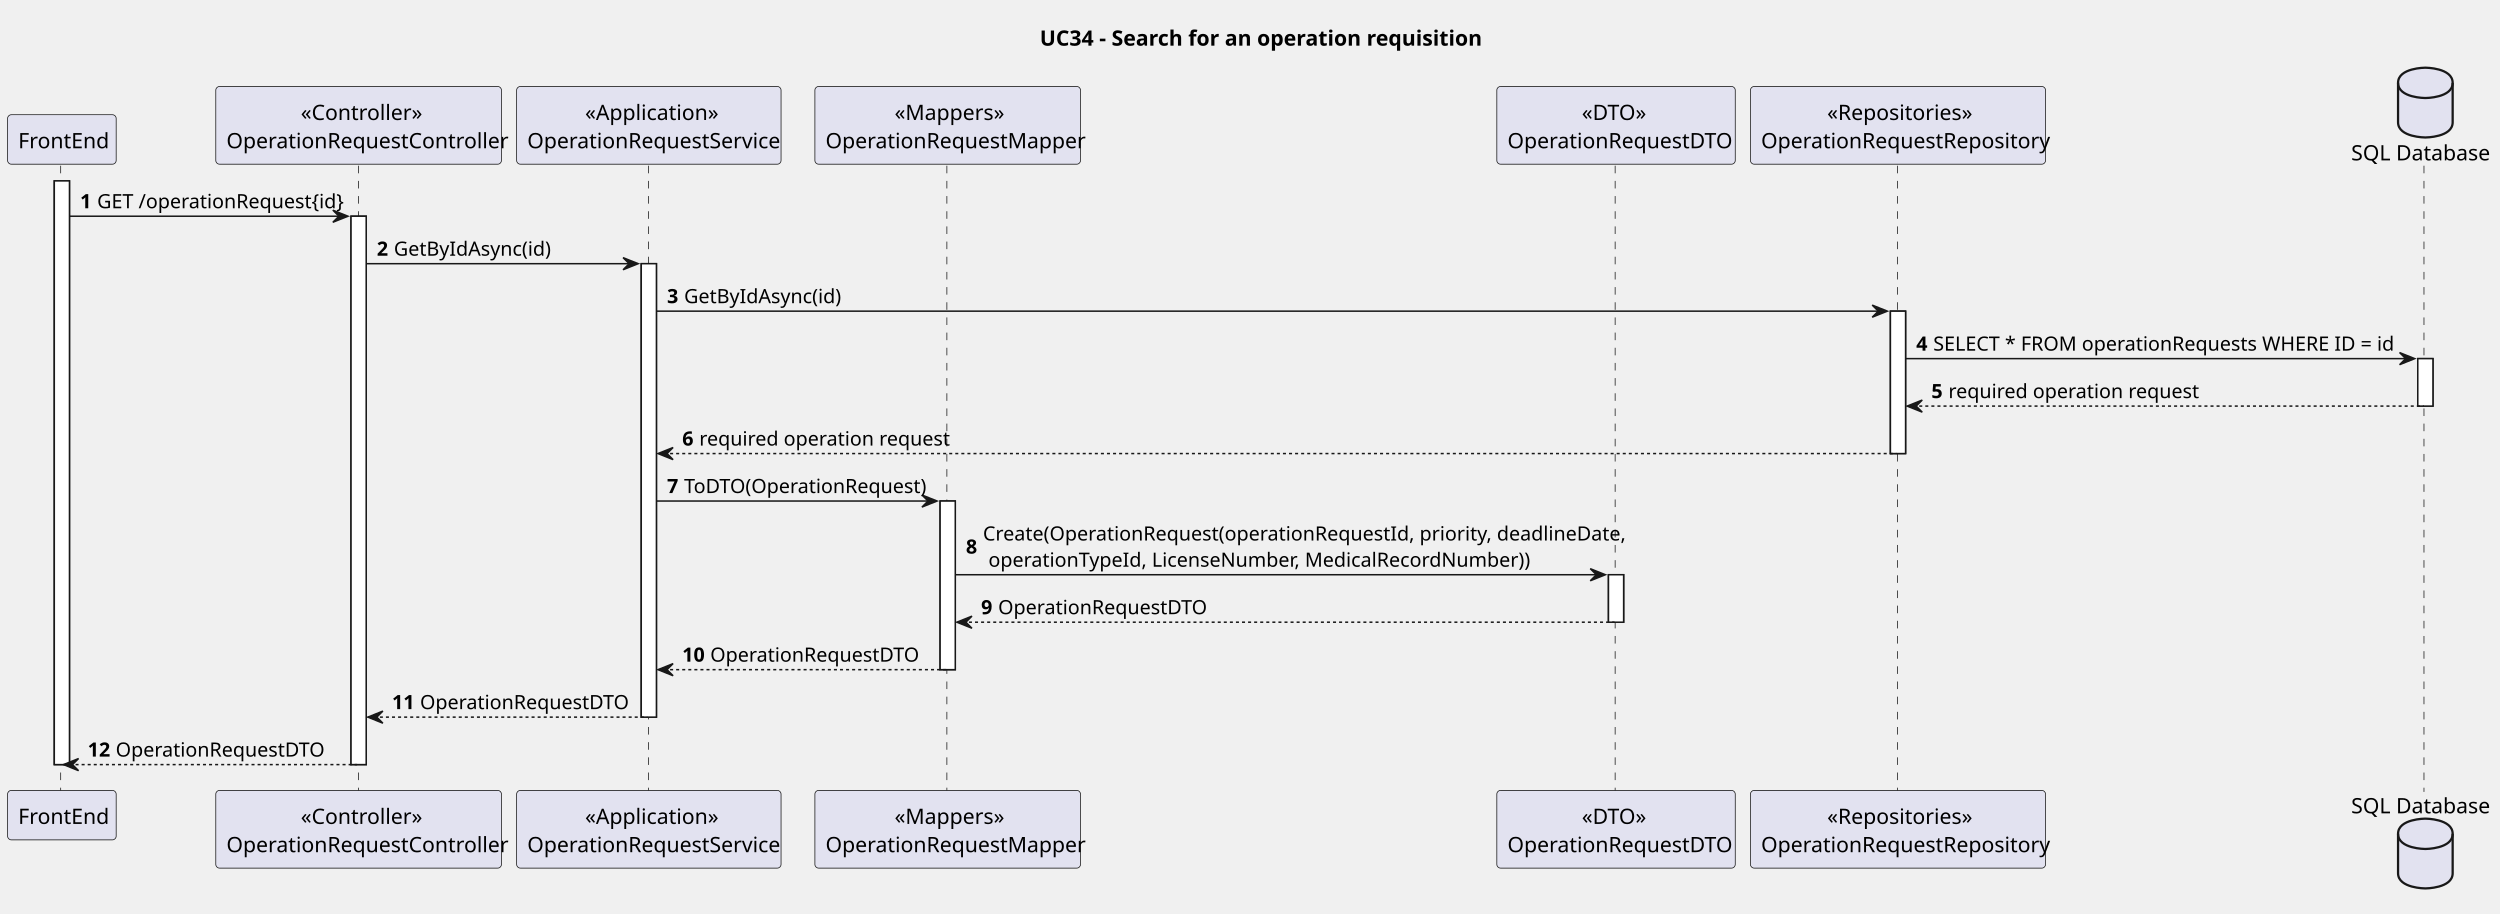
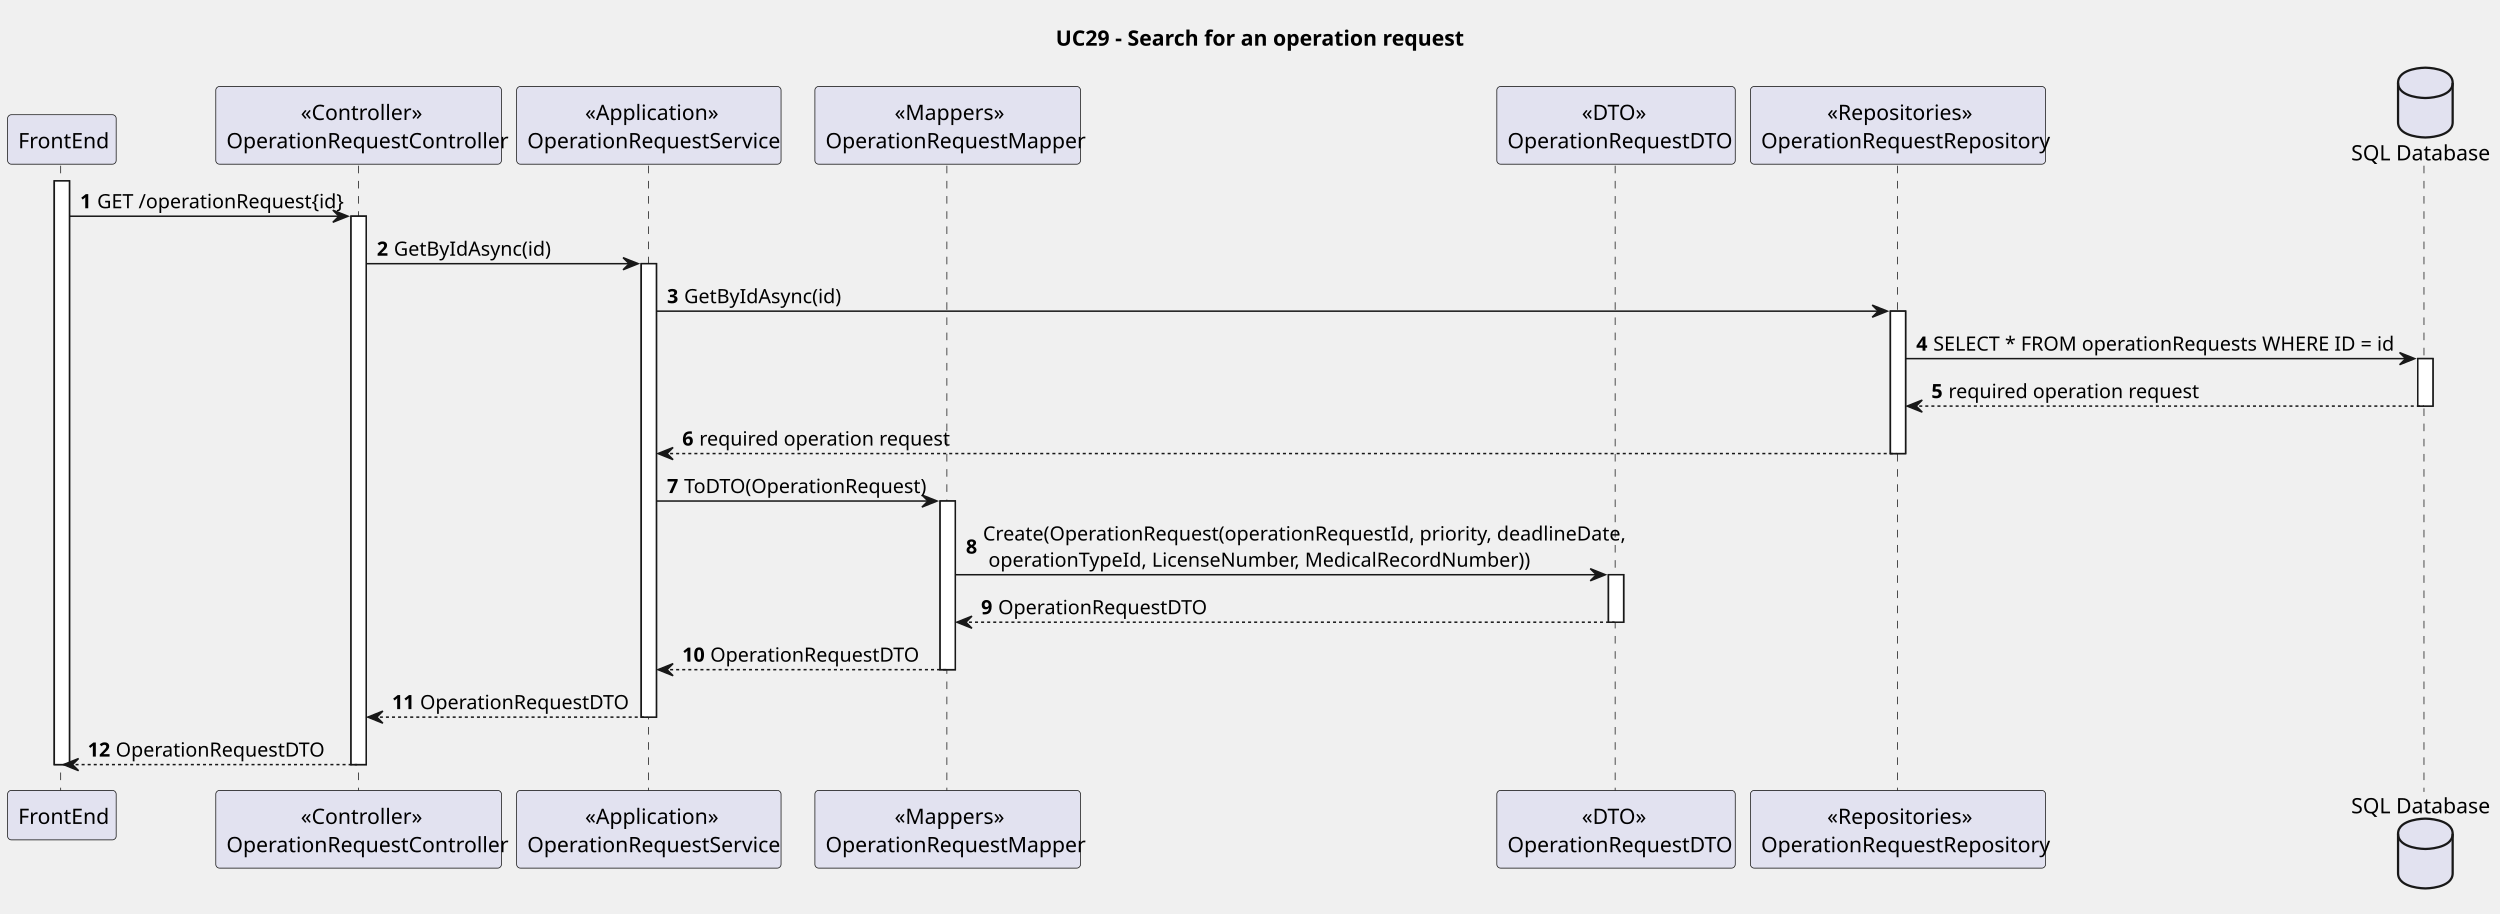
<svg xmlns="http://www.w3.org/2000/svg" contentStyleType="text/css" height="602px" preserveAspectRatio="none" style="width:1648px;height:602px;background:#FFFFFF;" version="1.1" viewBox="0 0 1648 602" width="1648px" zoomAndPan="magnify">
  <defs />
  <g>
-     <text fill="#000000" font-family="sans-serif" font-size="14" font-weight="bold" lengthAdjust="spacing" textLength="280.827" x="685.443" y="30.107">UC34 - Search for an operation requisition</text>
+     <text fill="#000000" font-family="sans-serif" font-size="14" font-weight="bold" lengthAdjust="spacing" textLength="259.841" x="695.937" y="30.107">UC29 - Search for an operation request</text>
    <rect fill="#FFFFFF" height="384.783" style="stroke:#181818;stroke-width:1.0;" width="10" x="35.793" y="119.242" />
    <rect fill="#FFFFFF" height="361.492" style="stroke:#181818;stroke-width:1.0;" width="10" x="231.401" y="142.533" />
    <rect fill="#FFFFFF" height="298.91" style="stroke:#181818;stroke-width:1.0;" width="10" x="422.714" y="173.824" />
    <rect fill="#FFFFFF" height="111.164" style="stroke:#181818;stroke-width:1.0;" width="10" x="619.725" y="330.279" />
    <rect fill="#FFFFFF" height="31.291" style="stroke:#181818;stroke-width:1.0;" width="10" x="1060.295" y="378.861" />
    <rect fill="#FFFFFF" height="93.873" style="stroke:#181818;stroke-width:1.0;" width="10" x="1246.156" y="205.115" />
    <rect fill="#FFFFFF" height="31.291" style="stroke:#181818;stroke-width:1.0;" width="10" x="1593.797" y="236.406" />
    <line style="stroke:#181818;stroke-width:0.5;stroke-dasharray:5.0,5.0;" x1="40" x2="40" y1="109.242" y2="522.025" />
    <line style="stroke:#181818;stroke-width:0.5;stroke-dasharray:5.0,5.0;" x1="236.243" x2="236.243" y1="109.242" y2="522.025" />
    <line style="stroke:#181818;stroke-width:0.5;stroke-dasharray:5.0,5.0;" x1="427.559" x2="427.559" y1="109.242" y2="522.025" />
    <line style="stroke:#181818;stroke-width:0.5;stroke-dasharray:5.0,5.0;" x1="624.177" x2="624.177" y1="109.242" y2="522.025" />
    <line style="stroke:#181818;stroke-width:0.5;stroke-dasharray:5.0,5.0;" x1="1064.706" x2="1064.706" y1="109.242" y2="522.025" />
    <line style="stroke:#181818;stroke-width:0.5;stroke-dasharray:5.0,5.0;" x1="1250.884" x2="1250.884" y1="109.242" y2="522.025" />
    <line style="stroke:#181818;stroke-width:0.5;stroke-dasharray:5.0,5.0;" x1="1597.88" x2="1597.88" y1="109.242" y2="522.025" />
    <rect fill="#E2E2F0" height="32.621" rx="2.5" ry="2.5" style="stroke:#181818;stroke-width:0.5;" width="71.586" x="5" y="75.621" />
    <text fill="#000000" font-family="sans-serif" font-size="14" lengthAdjust="spacing" textLength="57.586" x="12" y="97.728">FrontEnd</text>
    <rect fill="#E2E2F0" height="32.621" rx="2.5" ry="2.5" style="stroke:#181818;stroke-width:0.5;" width="71.586" x="5" y="521.025" />
    <text fill="#000000" font-family="sans-serif" font-size="14" lengthAdjust="spacing" textLength="57.586" x="12" y="543.133">FrontEnd</text>
    <rect fill="#E2E2F0" height="51.242" rx="2.5" ry="2.5" style="stroke:#181818;stroke-width:0.5;" width="188.316" x="142.243" y="57" />
    <text fill="#000000" font-family="sans-serif" font-size="14" lengthAdjust="spacing" textLength="76.262" x="198.27" y="79.107">«Controller»</text>
    <text fill="#000000" font-family="sans-serif" font-size="14" lengthAdjust="spacing" textLength="174.316" x="149.243" y="97.728">OperationRequestController</text>
    <rect fill="#E2E2F0" height="51.242" rx="2.5" ry="2.5" style="stroke:#181818;stroke-width:0.5;" width="188.316" x="142.243" y="521.025" />
    <text fill="#000000" font-family="sans-serif" font-size="14" lengthAdjust="spacing" textLength="76.262" x="198.27" y="543.133">«Controller»</text>
    <text fill="#000000" font-family="sans-serif" font-size="14" lengthAdjust="spacing" textLength="174.316" x="149.243" y="561.754">OperationRequestController</text>
    <rect fill="#E2E2F0" height="51.242" rx="2.5" ry="2.5" style="stroke:#181818;stroke-width:0.5;" width="174.31" x="340.559" y="57" />
    <text fill="#000000" font-family="sans-serif" font-size="14" lengthAdjust="spacing" textLength="84.061" x="385.683" y="79.107">«Application»</text>
    <text fill="#000000" font-family="sans-serif" font-size="14" lengthAdjust="spacing" textLength="160.31" x="347.559" y="97.728">OperationRequestService</text>
    <rect fill="#E2E2F0" height="51.242" rx="2.5" ry="2.5" style="stroke:#181818;stroke-width:0.5;" width="174.31" x="340.559" y="521.025" />
    <text fill="#000000" font-family="sans-serif" font-size="14" lengthAdjust="spacing" textLength="84.061" x="385.683" y="543.133">«Application»</text>
    <text fill="#000000" font-family="sans-serif" font-size="14" lengthAdjust="spacing" textLength="160.31" x="347.559" y="561.754">OperationRequestService</text>
    <rect fill="#E2E2F0" height="51.242" rx="2.5" ry="2.5" style="stroke:#181818;stroke-width:0.5;" width="175.096" x="537.177" y="57" />
    <text fill="#000000" font-family="sans-serif" font-size="14" lengthAdjust="spacing" textLength="70.041" x="589.704" y="79.107">«Mappers»</text>
    <text fill="#000000" font-family="sans-serif" font-size="14" lengthAdjust="spacing" textLength="161.096" x="544.177" y="97.728">OperationRequestMapper</text>
    <rect fill="#E2E2F0" height="51.242" rx="2.5" ry="2.5" style="stroke:#181818;stroke-width:0.5;" width="175.096" x="537.177" y="521.025" />
    <text fill="#000000" font-family="sans-serif" font-size="14" lengthAdjust="spacing" textLength="70.041" x="589.704" y="543.133">«Mappers»</text>
    <text fill="#000000" font-family="sans-serif" font-size="14" lengthAdjust="spacing" textLength="161.096" x="544.177" y="561.754">OperationRequestMapper</text>
    <rect fill="#E2E2F0" height="51.242" rx="2.5" ry="2.5" style="stroke:#181818;stroke-width:0.5;" width="157.179" x="986.706" y="57" />
    <text fill="#000000" font-family="sans-serif" font-size="14" lengthAdjust="spacing" textLength="45.124" x="1042.733" y="79.107">«DTO»</text>
    <text fill="#000000" font-family="sans-serif" font-size="14" lengthAdjust="spacing" textLength="143.179" x="993.706" y="97.728">OperationRequestDTO</text>
    <rect fill="#E2E2F0" height="51.242" rx="2.5" ry="2.5" style="stroke:#181818;stroke-width:0.5;" width="157.179" x="986.706" y="521.025" />
    <text fill="#000000" font-family="sans-serif" font-size="14" lengthAdjust="spacing" textLength="45.124" x="1042.733" y="543.133">«DTO»</text>
    <text fill="#000000" font-family="sans-serif" font-size="14" lengthAdjust="spacing" textLength="143.179" x="993.706" y="561.754">OperationRequestDTO</text>
    <rect fill="#E2E2F0" height="51.242" rx="2.5" ry="2.5" style="stroke:#181818;stroke-width:0.5;" width="194.544" x="1153.884" y="57" />
    <text fill="#000000" font-family="sans-serif" font-size="14" lengthAdjust="spacing" textLength="93.386" x="1204.463" y="79.107">«Repositories»</text>
    <text fill="#000000" font-family="sans-serif" font-size="14" lengthAdjust="spacing" textLength="180.544" x="1160.884" y="97.728">OperationRequestRepository</text>
    <rect fill="#E2E2F0" height="51.242" rx="2.5" ry="2.5" style="stroke:#181818;stroke-width:0.5;" width="194.544" x="1153.884" y="521.025" />
    <text fill="#000000" font-family="sans-serif" font-size="14" lengthAdjust="spacing" textLength="93.386" x="1204.463" y="543.133">«Repositories»</text>
    <text fill="#000000" font-family="sans-serif" font-size="14" lengthAdjust="spacing" textLength="180.544" x="1160.884" y="561.754">OperationRequestRepository</text>
    <text fill="#000000" font-family="sans-serif" font-size="14" lengthAdjust="spacing" textLength="91.834" x="1549.88" y="105.728">SQL Database</text>
    <path d="M1580.797,54.621 C1580.797,44.621 1598.797,44.621 1598.797,44.621 C1598.797,44.621 1616.797,44.621 1616.797,54.621 L1616.797,80.621 C1616.797,90.621 1598.797,90.621 1598.797,90.621 C1598.797,90.621 1580.797,90.621 1580.797,80.621 L1580.797,54.621 " fill="#E2E2F0" style="stroke:#181818;stroke-width:1.5;" />
    <path d="M1580.797,54.621 C1580.797,64.621 1598.797,64.621 1598.797,64.621 C1598.797,64.621 1616.797,64.621 1616.797,54.621 " fill="none" style="stroke:#181818;stroke-width:1.5;" />
    <text fill="#000000" font-family="sans-serif" font-size="14" lengthAdjust="spacing" textLength="91.834" x="1549.88" y="536.133">SQL Database</text>
    <path d="M1580.797,549.646 C1580.797,539.646 1598.797,539.646 1598.797,539.646 C1598.797,539.646 1616.797,539.646 1616.797,549.646 L1616.797,575.646 C1616.797,585.646 1598.797,585.646 1598.797,585.646 C1598.797,585.646 1580.797,585.646 1580.797,575.646 L1580.797,549.646 " fill="#E2E2F0" style="stroke:#181818;stroke-width:1.5;" />
    <path d="M1580.797,549.646 C1580.797,559.646 1598.797,559.646 1598.797,559.646 C1598.797,559.646 1616.797,559.646 1616.797,549.646 " fill="none" style="stroke:#181818;stroke-width:1.5;" />
    <rect fill="#FFFFFF" height="384.783" style="stroke:#181818;stroke-width:1.0;" width="10" x="35.793" y="119.242" />
    <rect fill="#FFFFFF" height="361.492" style="stroke:#181818;stroke-width:1.0;" width="10" x="231.401" y="142.533" />
    <rect fill="#FFFFFF" height="298.91" style="stroke:#181818;stroke-width:1.0;" width="10" x="422.714" y="173.824" />
    <rect fill="#FFFFFF" height="111.164" style="stroke:#181818;stroke-width:1.0;" width="10" x="619.725" y="330.279" />
    <rect fill="#FFFFFF" height="31.291" style="stroke:#181818;stroke-width:1.0;" width="10" x="1060.295" y="378.861" />
    <rect fill="#FFFFFF" height="93.873" style="stroke:#181818;stroke-width:1.0;" width="10" x="1246.156" y="205.115" />
    <rect fill="#FFFFFF" height="31.291" style="stroke:#181818;stroke-width:1.0;" width="10" x="1593.797" y="236.406" />
    <polygon fill="#181818" points="219.401,138.533,229.401,142.533,219.401,146.533,223.401,142.533" style="stroke:#181818;stroke-width:1.0;" />
    <line style="stroke:#181818;stroke-width:1.0;" x1="45.793" x2="225.401" y1="142.533" y2="142.533" />
    <text fill="#000000" font-family="sans-serif" font-size="13" font-weight="bold" lengthAdjust="spacing" textLength="7.23" x="52.793" y="137.27">1</text>
    <text fill="#000000" font-family="sans-serif" font-size="13" lengthAdjust="spacing" textLength="155.378" x="64.023" y="137.27">GET /operationRequest{id}</text>
    <polygon fill="#181818" points="410.714,169.824,420.714,173.824,410.714,177.824,414.714,173.824" style="stroke:#181818;stroke-width:1.0;" />
    <line style="stroke:#181818;stroke-width:1.0;" x1="241.401" x2="416.714" y1="173.824" y2="173.824" />
    <text fill="#000000" font-family="sans-serif" font-size="13" font-weight="bold" lengthAdjust="spacing" textLength="7.23" x="248.401" y="168.561">2</text>
    <text fill="#000000" font-family="sans-serif" font-size="13" lengthAdjust="spacing" textLength="101.144" x="259.631" y="168.561">GetByIdAsync(id)</text>
    <polygon fill="#181818" points="1234.156,201.115,1244.156,205.115,1234.156,209.115,1238.156,205.115" style="stroke:#181818;stroke-width:1.0;" />
    <line style="stroke:#181818;stroke-width:1.0;" x1="432.714" x2="1240.156" y1="205.115" y2="205.115" />
    <text fill="#000000" font-family="sans-serif" font-size="13" font-weight="bold" lengthAdjust="spacing" textLength="7.23" x="439.714" y="199.852">3</text>
    <text fill="#000000" font-family="sans-serif" font-size="13" lengthAdjust="spacing" textLength="101.144" x="450.944" y="199.852">GetByIdAsync(id)</text>
    <polygon fill="#181818" points="1581.797,232.406,1591.797,236.406,1581.797,240.406,1585.797,236.406" style="stroke:#181818;stroke-width:1.0;" />
    <line style="stroke:#181818;stroke-width:1.0;" x1="1256.156" x2="1587.797" y1="236.406" y2="236.406" />
    <text fill="#000000" font-family="sans-serif" font-size="13" font-weight="bold" lengthAdjust="spacing" textLength="7.23" x="1263.156" y="231.144">4</text>
    <text fill="#000000" font-family="sans-serif" font-size="13" lengthAdjust="spacing" textLength="307.411" x="1274.386" y="231.144">SELECT * FROM operationRequests WHERE ID = id</text>
    <polygon fill="#181818" points="1267.156,263.697,1257.156,267.697,1267.156,271.697,1263.156,267.697" style="stroke:#181818;stroke-width:1.0;" />
    <line style="stroke:#181818;stroke-width:1.0;stroke-dasharray:2.0,2.0;" x1="1261.156" x2="1597.797" y1="267.697" y2="267.697" />
    <text fill="#000000" font-family="sans-serif" font-size="13" font-weight="bold" lengthAdjust="spacing" textLength="7.23" x="1273.156" y="262.435">5</text>
    <text fill="#000000" font-family="sans-serif" font-size="13" lengthAdjust="spacing" textLength="152.49" x="1284.386" y="262.435">required operation request</text>
    <polygon fill="#181818" points="443.714,294.988,433.714,298.988,443.714,302.988,439.714,298.988" style="stroke:#181818;stroke-width:1.0;" />
    <line style="stroke:#181818;stroke-width:1.0;stroke-dasharray:2.0,2.0;" x1="437.714" x2="1250.156" y1="298.988" y2="298.988" />
    <text fill="#000000" font-family="sans-serif" font-size="13" font-weight="bold" lengthAdjust="spacing" textLength="7.23" x="449.714" y="293.726">6</text>
    <text fill="#000000" font-family="sans-serif" font-size="13" lengthAdjust="spacing" textLength="152.49" x="460.944" y="293.726">required operation request</text>
    <polygon fill="#181818" points="607.725,326.279,617.725,330.279,607.725,334.279,611.725,330.279" style="stroke:#181818;stroke-width:1.0;" />
    <line style="stroke:#181818;stroke-width:1.0;" x1="432.714" x2="613.725" y1="330.279" y2="330.279" />
    <text fill="#000000" font-family="sans-serif" font-size="13" font-weight="bold" lengthAdjust="spacing" textLength="7.23" x="439.714" y="325.017">7</text>
    <text fill="#000000" font-family="sans-serif" font-size="13" lengthAdjust="spacing" textLength="156.781" x="450.944" y="325.017">ToDTO(OperationRequest)</text>
    <polygon fill="#181818" points="1048.295,374.861,1058.295,378.861,1048.295,382.861,1052.295,378.861" style="stroke:#181818;stroke-width:1.0;" />
    <line style="stroke:#181818;stroke-width:1.0;" x1="629.725" x2="1054.295" y1="378.861" y2="378.861" />
    <text fill="#000000" font-family="sans-serif" font-size="13" font-weight="bold" lengthAdjust="spacing" textLength="7.23" x="636.725" y="364.953">8</text>
    <text fill="#000000" font-family="sans-serif" font-size="13" lengthAdjust="spacing" textLength="400.34" x="647.955" y="356.308">Create(OperationRequest(operationRequestId, priority, deadlineDate,</text>
    <text fill="#000000" font-family="sans-serif" font-size="13" lengthAdjust="spacing" textLength="341.041" x="651.566" y="373.599">operationTypeId, LicenseNumber, MedicalRecordNumber))</text>
    <polygon fill="#181818" points="640.725,406.152,630.725,410.152,640.725,414.152,636.725,410.152" style="stroke:#181818;stroke-width:1.0;" />
    <line style="stroke:#181818;stroke-width:1.0;stroke-dasharray:2.0,2.0;" x1="634.725" x2="1064.295" y1="410.152" y2="410.152" />
    <text fill="#000000" font-family="sans-serif" font-size="13" font-weight="bold" lengthAdjust="spacing" textLength="7.23" x="646.725" y="404.89">9</text>
    <text fill="#000000" font-family="sans-serif" font-size="13" lengthAdjust="spacing" textLength="132.952" x="657.955" y="404.89">OperationRequestDTO</text>
    <polygon fill="#181818" points="443.714,437.443,433.714,441.443,443.714,445.443,439.714,441.443" style="stroke:#181818;stroke-width:1.0;" />
    <line style="stroke:#181818;stroke-width:1.0;stroke-dasharray:2.0,2.0;" x1="437.714" x2="623.725" y1="441.443" y2="441.443" />
    <text fill="#000000" font-family="sans-serif" font-size="13" font-weight="bold" lengthAdjust="spacing" textLength="14.46" x="449.714" y="436.181">10</text>
    <text fill="#000000" font-family="sans-serif" font-size="13" lengthAdjust="spacing" textLength="132.952" x="468.174" y="436.181">OperationRequestDTO</text>
    <polygon fill="#181818" points="252.401,468.734,242.401,472.734,252.401,476.734,248.401,472.734" style="stroke:#181818;stroke-width:1.0;" />
    <line style="stroke:#181818;stroke-width:1.0;stroke-dasharray:2.0,2.0;" x1="246.401" x2="426.714" y1="472.734" y2="472.734" />
    <text fill="#000000" font-family="sans-serif" font-size="13" font-weight="bold" lengthAdjust="spacing" textLength="14.46" x="258.401" y="467.472">11</text>
    <text fill="#000000" font-family="sans-serif" font-size="13" lengthAdjust="spacing" textLength="132.952" x="276.861" y="467.472">OperationRequestDTO</text>
    <polygon fill="#181818" points="51.793,500.025,41.793,504.025,51.793,508.025,47.793,504.025" style="stroke:#181818;stroke-width:1.0;" />
    <line style="stroke:#181818;stroke-width:1.0;stroke-dasharray:2.0,2.0;" x1="45.793" x2="235.401" y1="504.025" y2="504.025" />
    <text fill="#000000" font-family="sans-serif" font-size="13" font-weight="bold" lengthAdjust="spacing" textLength="14.46" x="57.793" y="498.763">12</text>
    <text fill="#000000" font-family="sans-serif" font-size="13" lengthAdjust="spacing" textLength="132.952" x="76.253" y="498.763">OperationRequestDTO</text>
  </g>
</svg>
